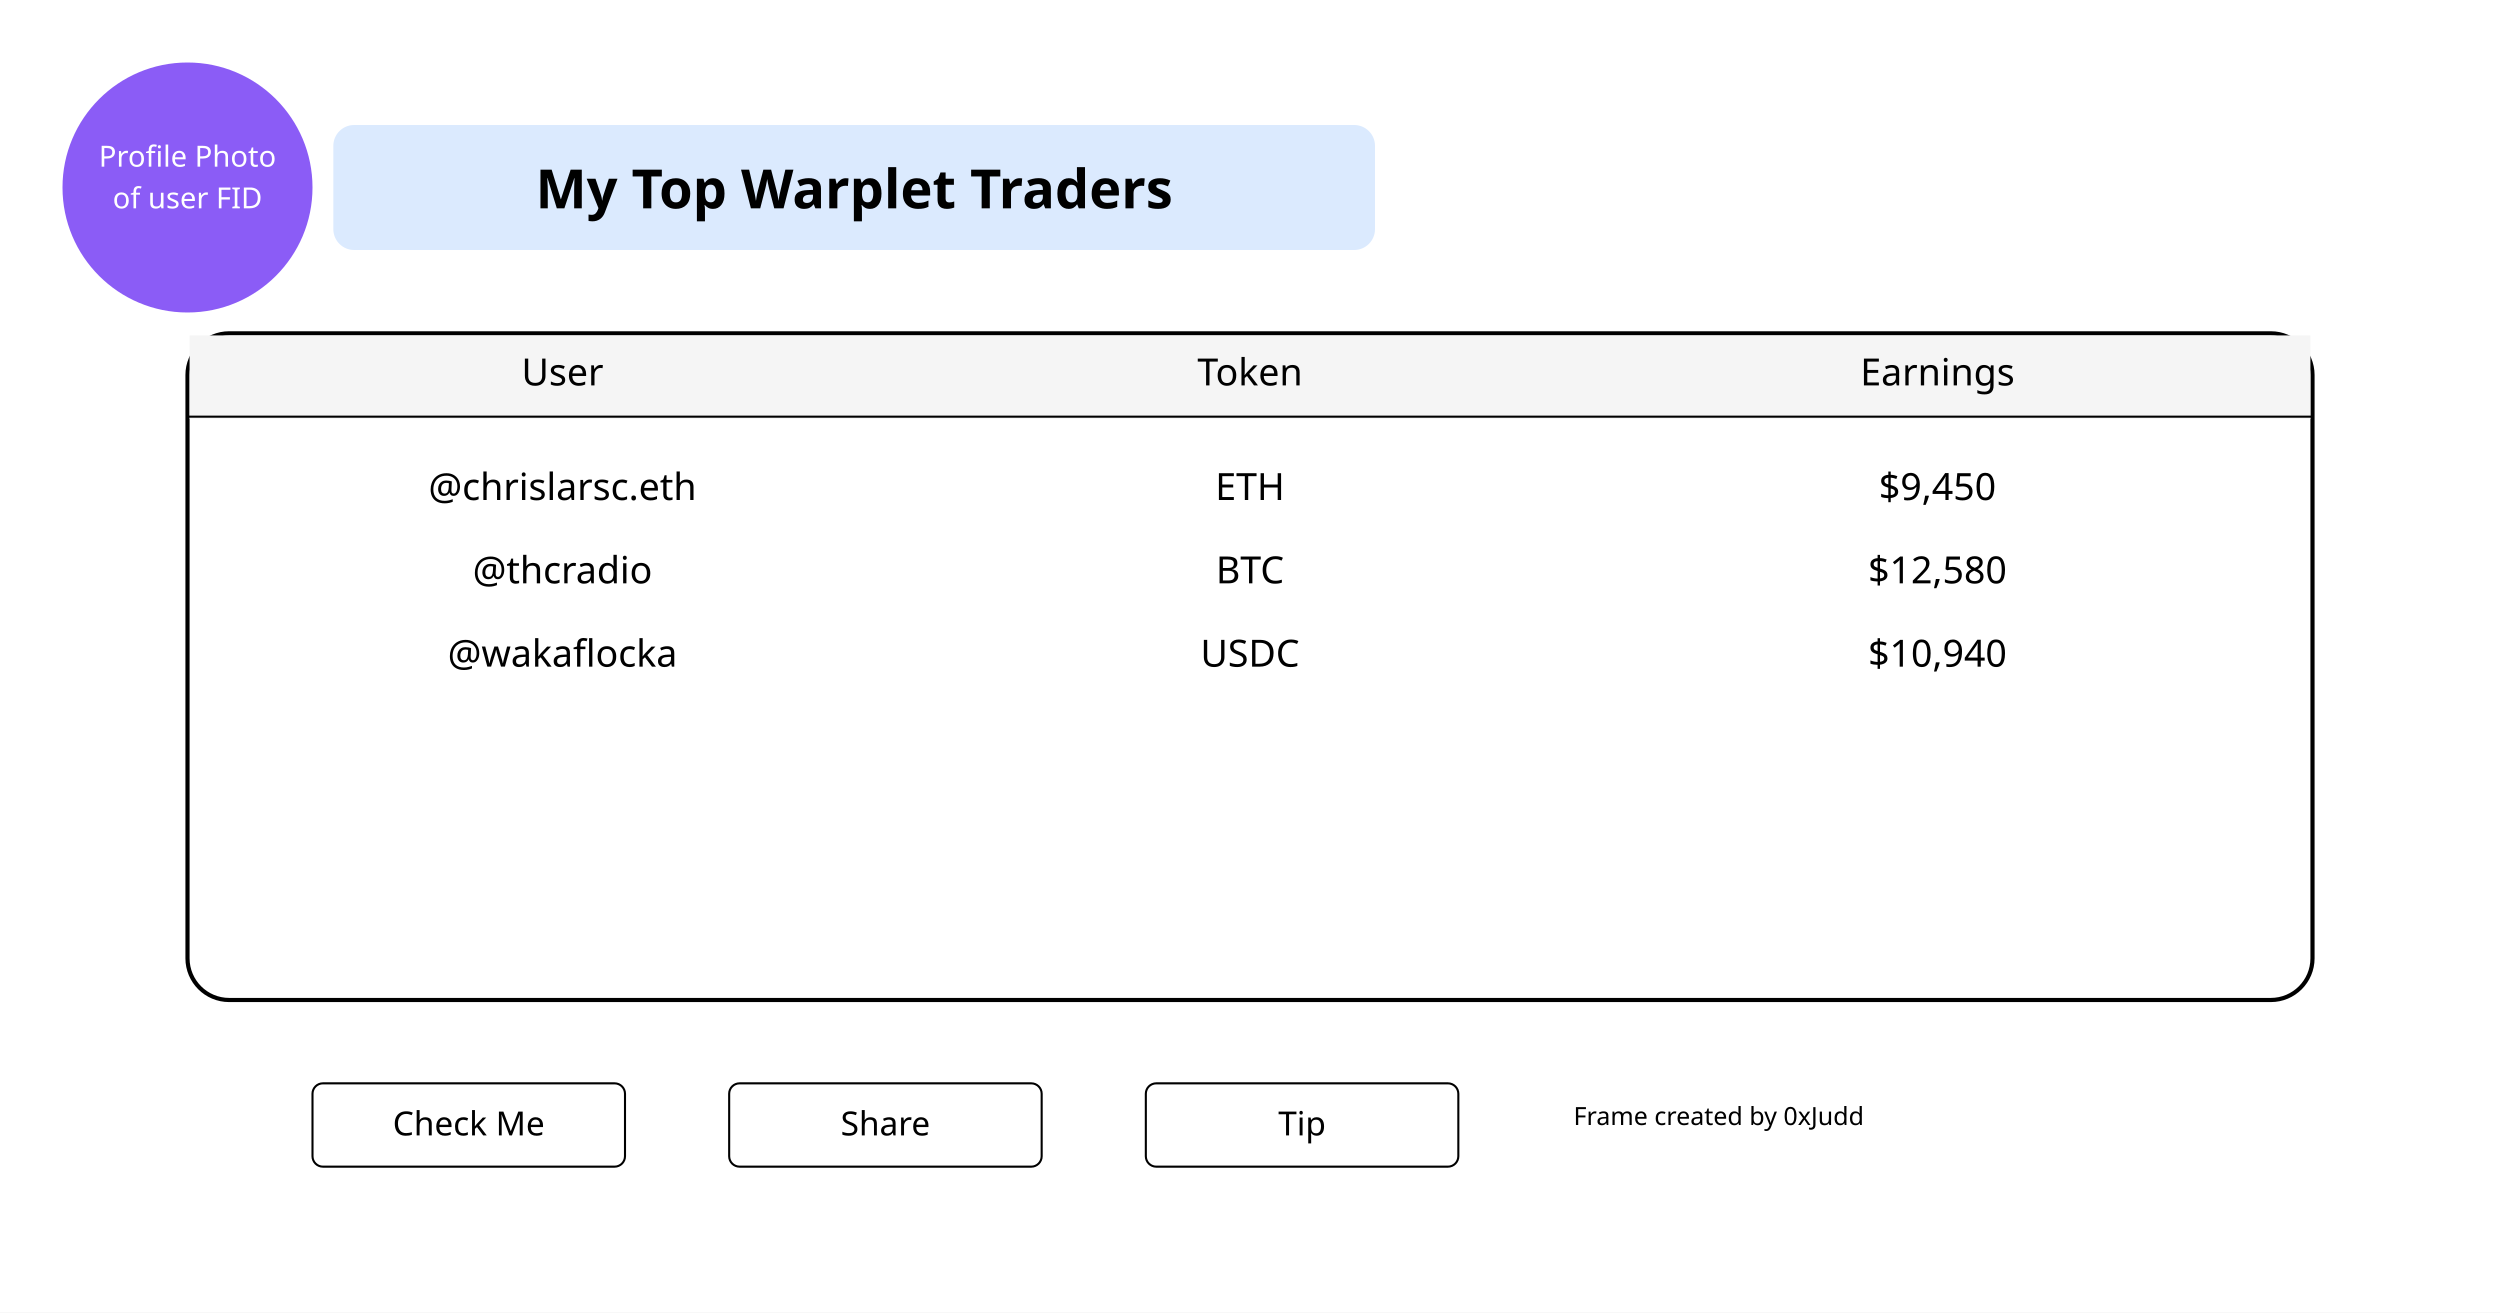
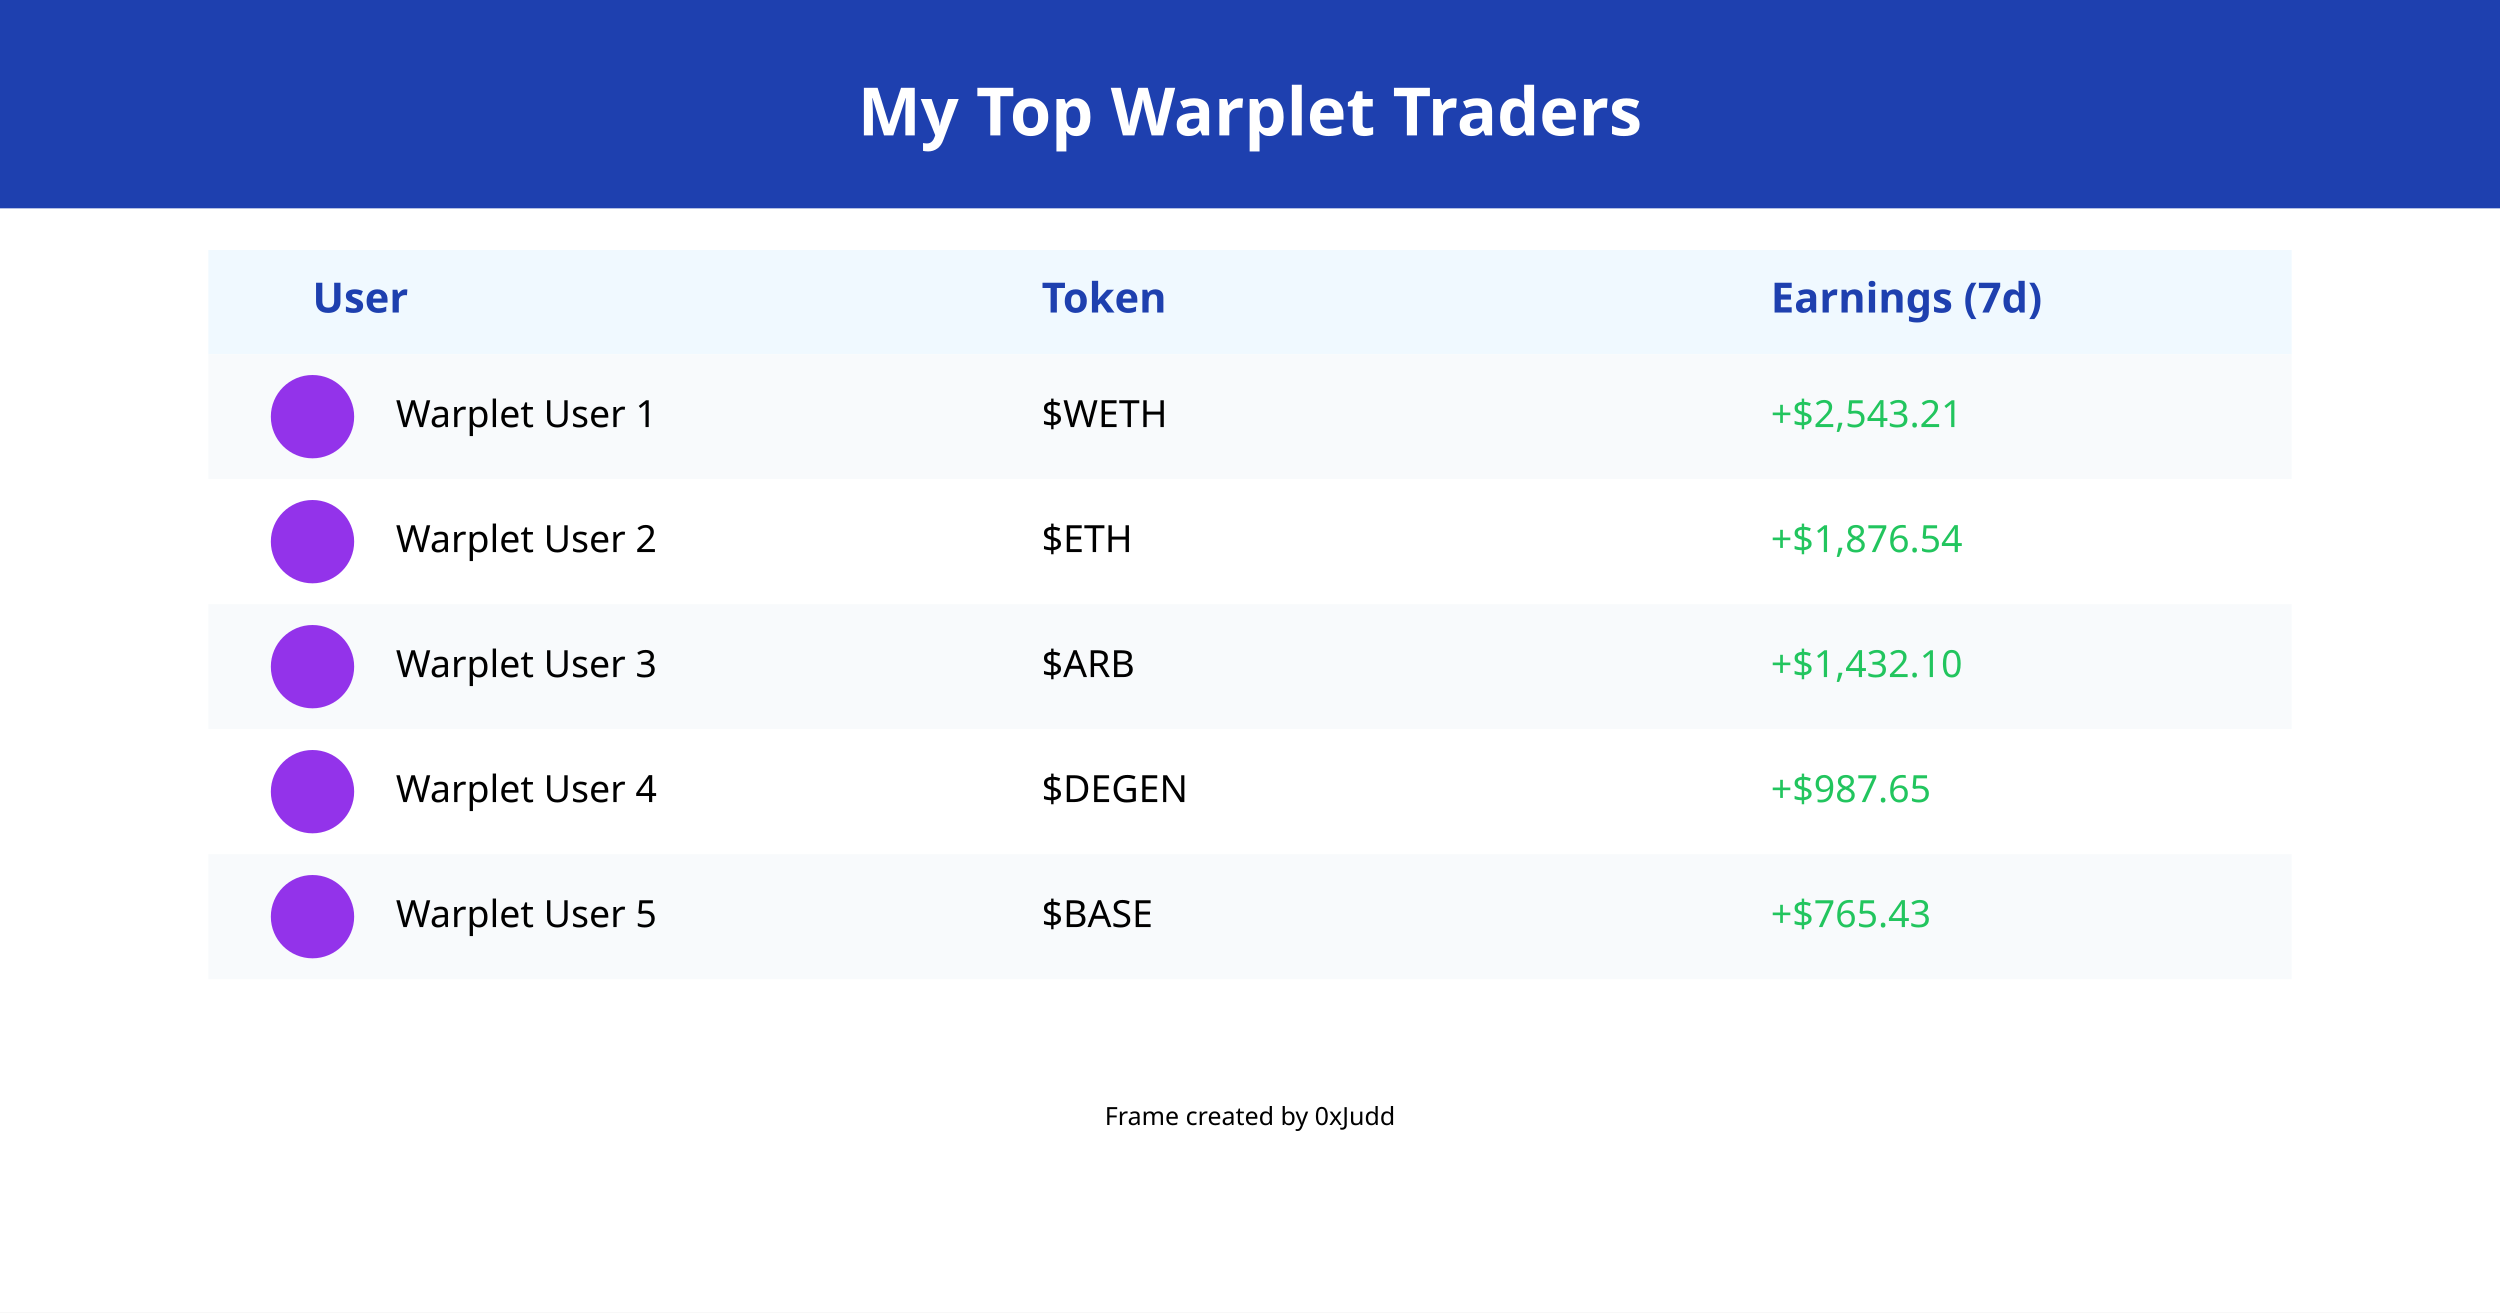
<svg xmlns="http://www.w3.org/2000/svg" width="1200" height="630" viewBox="0 0 1200 630">
  <rect width="1200" height="630" fill="#ffffff" />
-   <circle cx="90" cy="90" r="60" fill="#8b5cf6" />
-   <text x="90" y="80" font-family="Verdana" font-size="14" fill="white" text-anchor="middle">Profile Photo</text>
-   <text x="90" y="100" font-family="Verdana" font-size="14" fill="white" text-anchor="middle">of user FID</text>
-   <rect x="160" y="60" width="500" height="60" rx="10" fill="#dbeafe" />
-   <text x="410" y="100" font-family="Verdana" font-size="26" font-weight="bold" fill="#000000" text-anchor="middle">My Top Warplet Traders</text>
-   <rect x="90" y="160" width="1020" height="320" rx="20" fill="none" stroke="#000000" stroke-width="2" />
-   <rect x="91" y="161" width="1018" height="40" fill="#f5f5f5" />
-   <line x1="90" y1="200" x2="1110" y2="200" stroke="#000000" stroke-width="1" />
-   <text x="270" y="185" font-family="Verdana" font-size="18" fill="#000000" text-anchor="middle">User</text>
-   <text x="600" y="185" font-family="Verdana" font-size="18" fill="#000000" text-anchor="middle">Token</text>
-   <text x="930" y="185" font-family="Verdana" font-size="18" fill="#000000" text-anchor="middle">Earnings</text>
-   <text x="270" y="240" font-family="Verdana" font-size="18" fill="#000000" text-anchor="middle">@chrislarsc.eth</text>
-   <text x="600" y="240" font-family="Verdana" font-size="18" fill="#000000" text-anchor="middle">ETH</text>
-   <text x="930" y="240" font-family="Verdana" font-size="18" fill="#000000" text-anchor="middle">$9,450</text>
-   <text x="270" y="280" font-family="Verdana" font-size="18" fill="#000000" text-anchor="middle">@thcradio</text>
-   <text x="600" y="280" font-family="Verdana" font-size="18" fill="#000000" text-anchor="middle">BTC</text>
-   <text x="930" y="280" font-family="Verdana" font-size="18" fill="#000000" text-anchor="middle">$12,580</text>
-   <text x="270" y="320" font-family="Verdana" font-size="18" fill="#000000" text-anchor="middle">@wakaflocka</text>
-   <text x="600" y="320" font-family="Verdana" font-size="18" fill="#000000" text-anchor="middle">USDC</text>
-   <text x="930" y="320" font-family="Verdana" font-size="18" fill="#000000" text-anchor="middle">$10,940</text>
-   <rect x="150" y="520" width="150" height="40" rx="5" fill="white" stroke="#000000" stroke-width="1" />
-   <text x="225" y="545" font-family="Verdana" font-size="16" fill="#000000" text-anchor="middle">Check Me</text>
-   <rect x="350" y="520" width="150" height="40" rx="5" fill="white" stroke="#000000" stroke-width="1" />
-   <text x="425" y="545" font-family="Verdana" font-size="16" fill="#000000" text-anchor="middle">Share</text>
-   <rect x="550" y="520" width="150" height="40" rx="5" fill="white" stroke="#000000" stroke-width="1" />
-   <text x="625" y="545" font-family="Verdana" font-size="16" fill="#000000" text-anchor="middle">Tip</text>
-   <rect x="750" y="520" width="150" height="30" rx="5" fill="white" />
-   <text x="825" y="540" font-family="Verdana" font-size="12" fill="#000000" text-anchor="middle">Frame created by 0xJudd</text>
+   <rect width="1200" height="100" fill="#1e40af" />
+   <text x="600" y="65" font-family="Verdana" font-size="32" fill="#ffffff" text-anchor="middle" font-weight="bold">My Top Warplet Traders</text>
+   <rect x="100" y="120" width="1000" height="50" fill="#f0f9ff" />
+   <text x="150" y="150" font-family="Verdana" font-size="20" fill="#1e40af" font-weight="bold">User</text>
+   <text x="500" y="150" font-family="Verdana" font-size="20" fill="#1e40af" font-weight="bold">Token</text>
+   <text x="850" y="150" font-family="Verdana" font-size="20" fill="#1e40af" font-weight="bold">Earnings (7d)</text>
+   <rect x="100" y="170" width="1000" height="60" fill="#f8fafc" />
+   <circle cx="150" cy="200" r="20" fill="#9333ea" />
+   <text x="190" y="205" font-family="Verdana" font-size="18" fill="#000000">Warplet User 1</text>
+   <text x="500" y="205" font-family="Verdana" font-size="18" fill="#000000">$WETH</text>
+   <text x="850" y="205" font-family="Verdana" font-size="18" fill="#22c55e">+$2,543.21</text>
+   <rect x="100" y="230" width="1000" height="60" fill="#ffffff" />
+   <circle cx="150" cy="260" r="20" fill="#9333ea" />
+   <text x="190" y="265" font-family="Verdana" font-size="18" fill="#000000">Warplet User 2</text>
+   <text x="500" y="265" font-family="Verdana" font-size="18" fill="#000000">$ETH</text>
+   <text x="850" y="265" font-family="Verdana" font-size="18" fill="#22c55e">+$1,876.54</text>
+   <rect x="100" y="290" width="1000" height="60" fill="#f8fafc" />
+   <circle cx="150" cy="320" r="20" fill="#9333ea" />
+   <text x="190" y="325" font-family="Verdana" font-size="18" fill="#000000">Warplet User 3</text>
+   <text x="500" y="325" font-family="Verdana" font-size="18" fill="#000000">$ARB</text>
+   <text x="850" y="325" font-family="Verdana" font-size="18" fill="#22c55e">+$1,432.10</text>
+   <rect x="100" y="350" width="1000" height="60" fill="#ffffff" />
+   <circle cx="150" cy="380" r="20" fill="#9333ea" />
+   <text x="190" y="385" font-family="Verdana" font-size="18" fill="#000000">Warplet User 4</text>
+   <text x="500" y="385" font-family="Verdana" font-size="18" fill="#000000">$DEGEN</text>
+   <text x="850" y="385" font-family="Verdana" font-size="18" fill="#22c55e">+$987.65</text>
+   <rect x="100" y="410" width="1000" height="60" fill="#f8fafc" />
+   <circle cx="150" cy="440" r="20" fill="#9333ea" />
+   <text x="190" y="445" font-family="Verdana" font-size="18" fill="#000000">Warplet User 5</text>
+   <text x="500" y="445" font-family="Verdana" font-size="18" fill="#000000">$BASE</text>
+   <text x="850" y="445" font-family="Verdana" font-size="18" fill="#22c55e">+$765.43</text>
+   <rect x="525" y="520" width="150" height="30" rx="5" fill="white" />
+   <text x="600" y="540" font-family="Verdana" font-size="12" fill="#000000" text-anchor="middle">Frame created by 0xJudd</text>
</svg>
